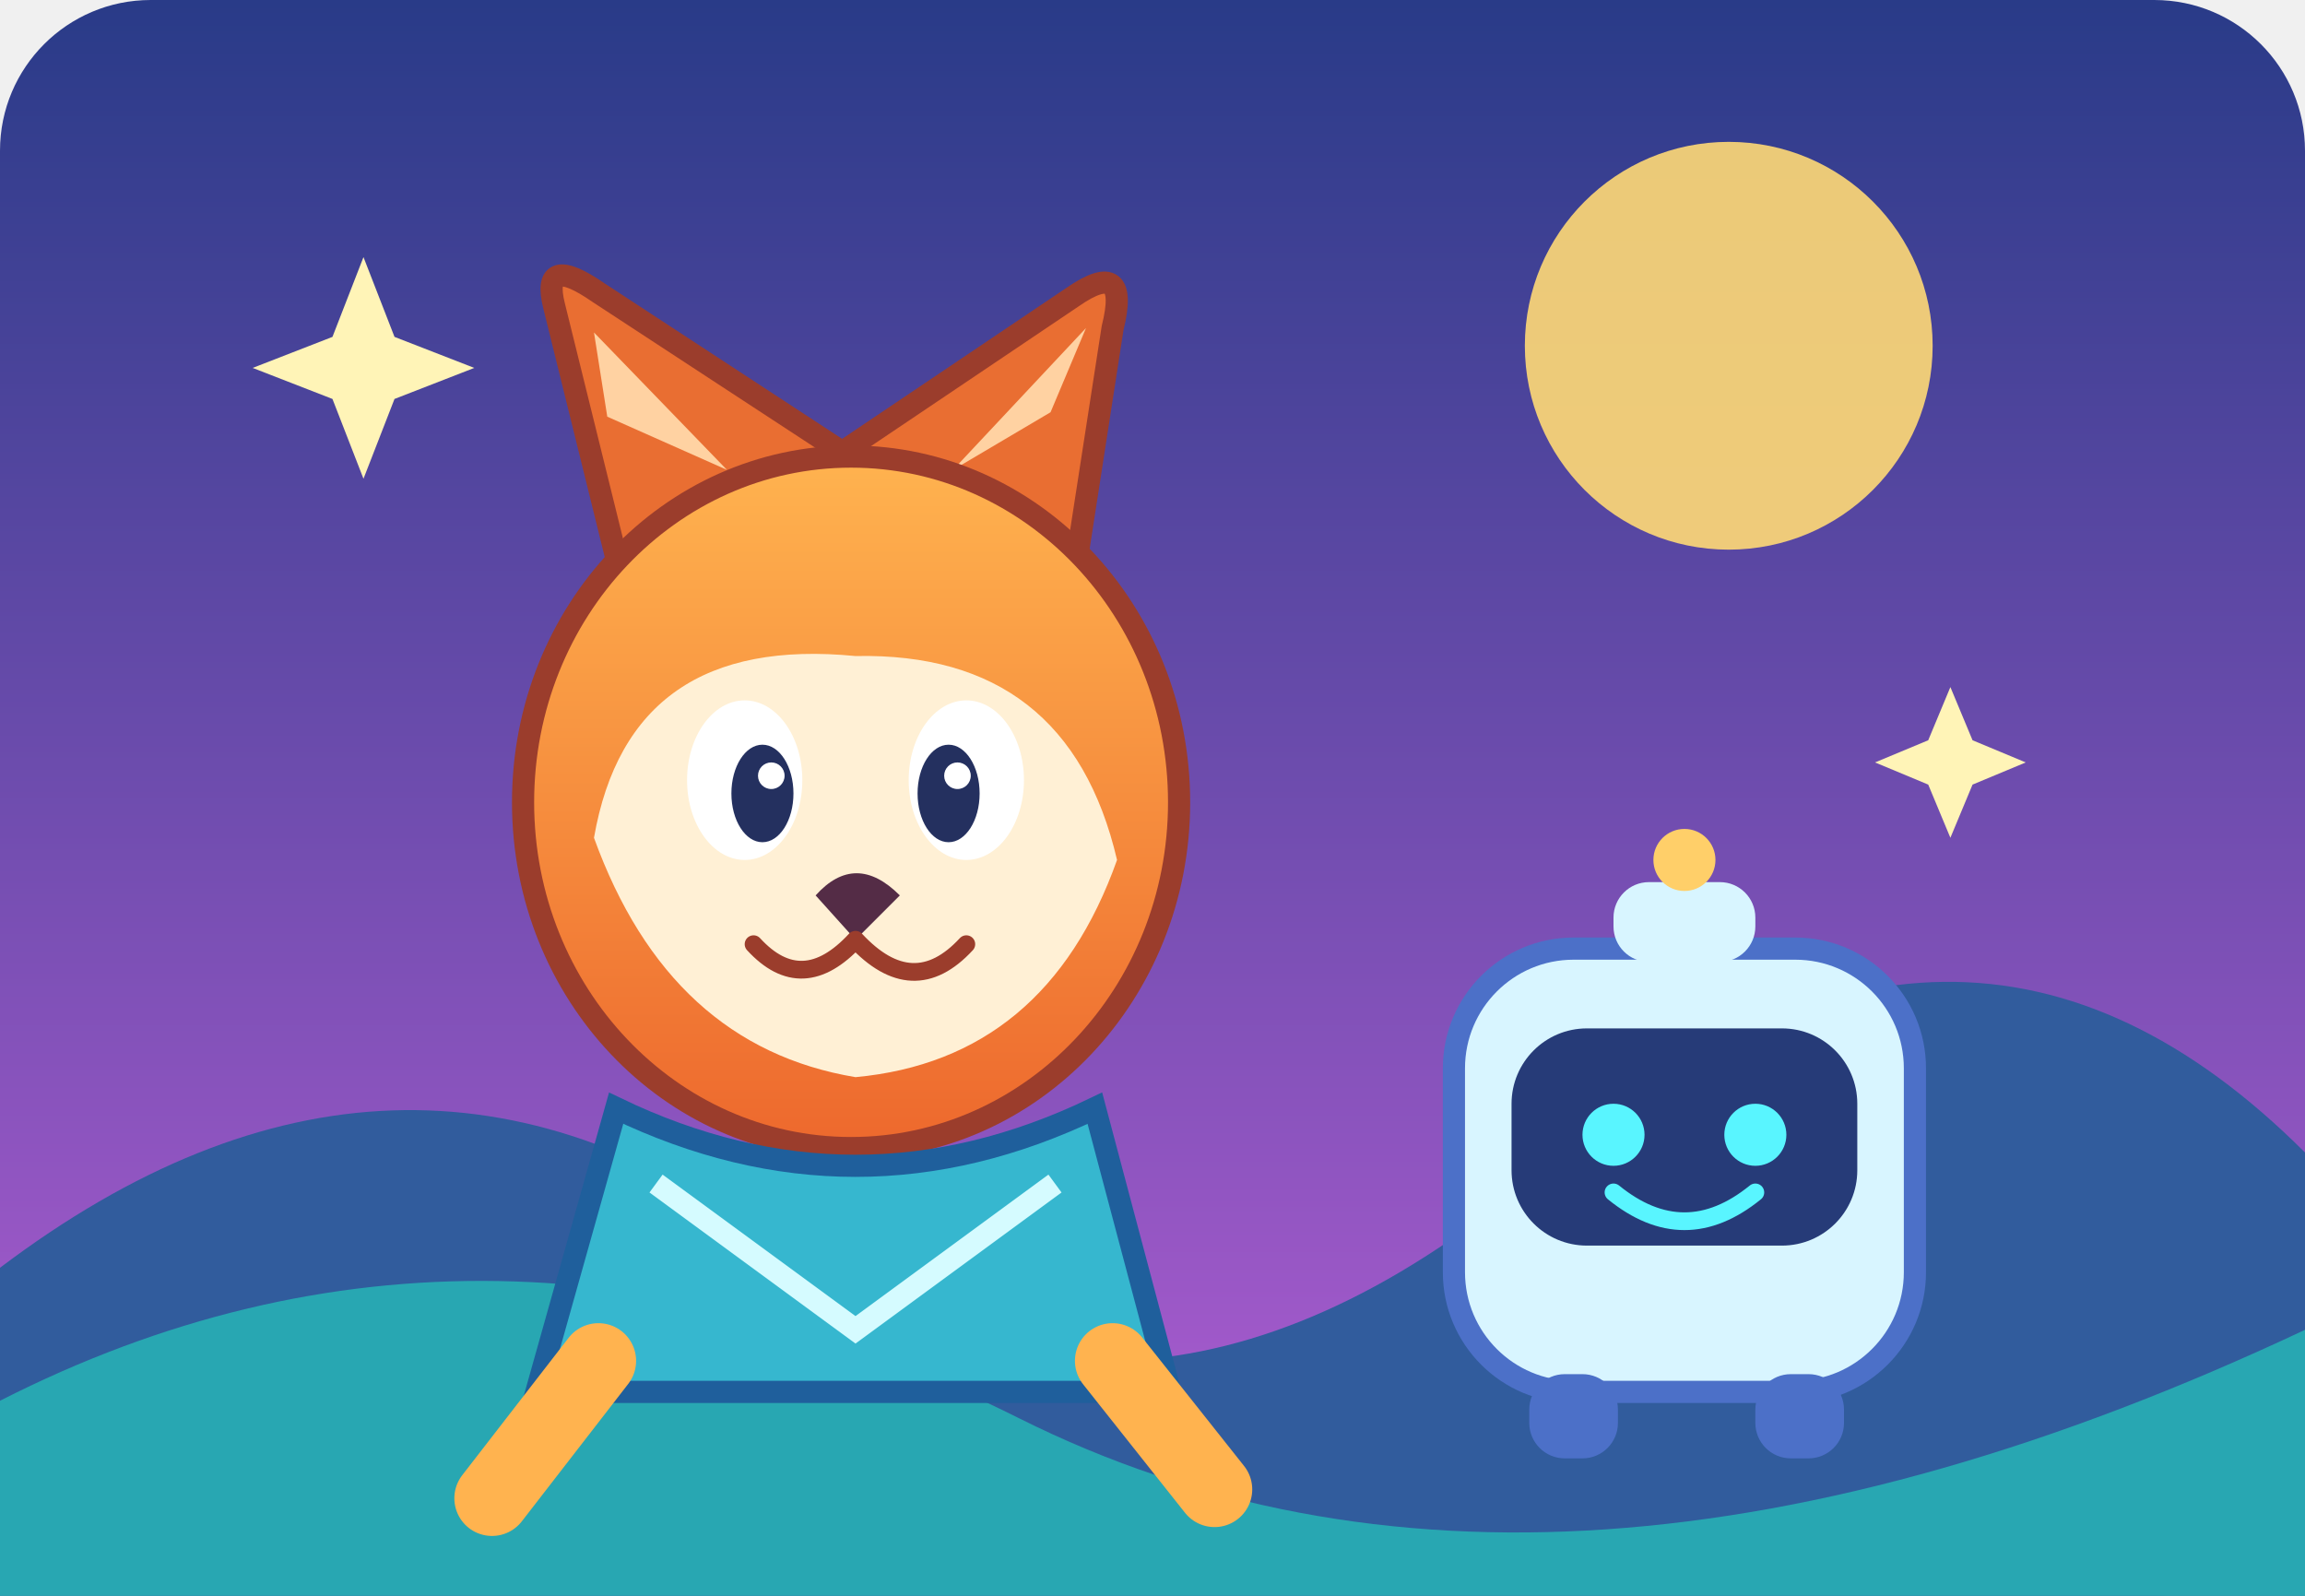
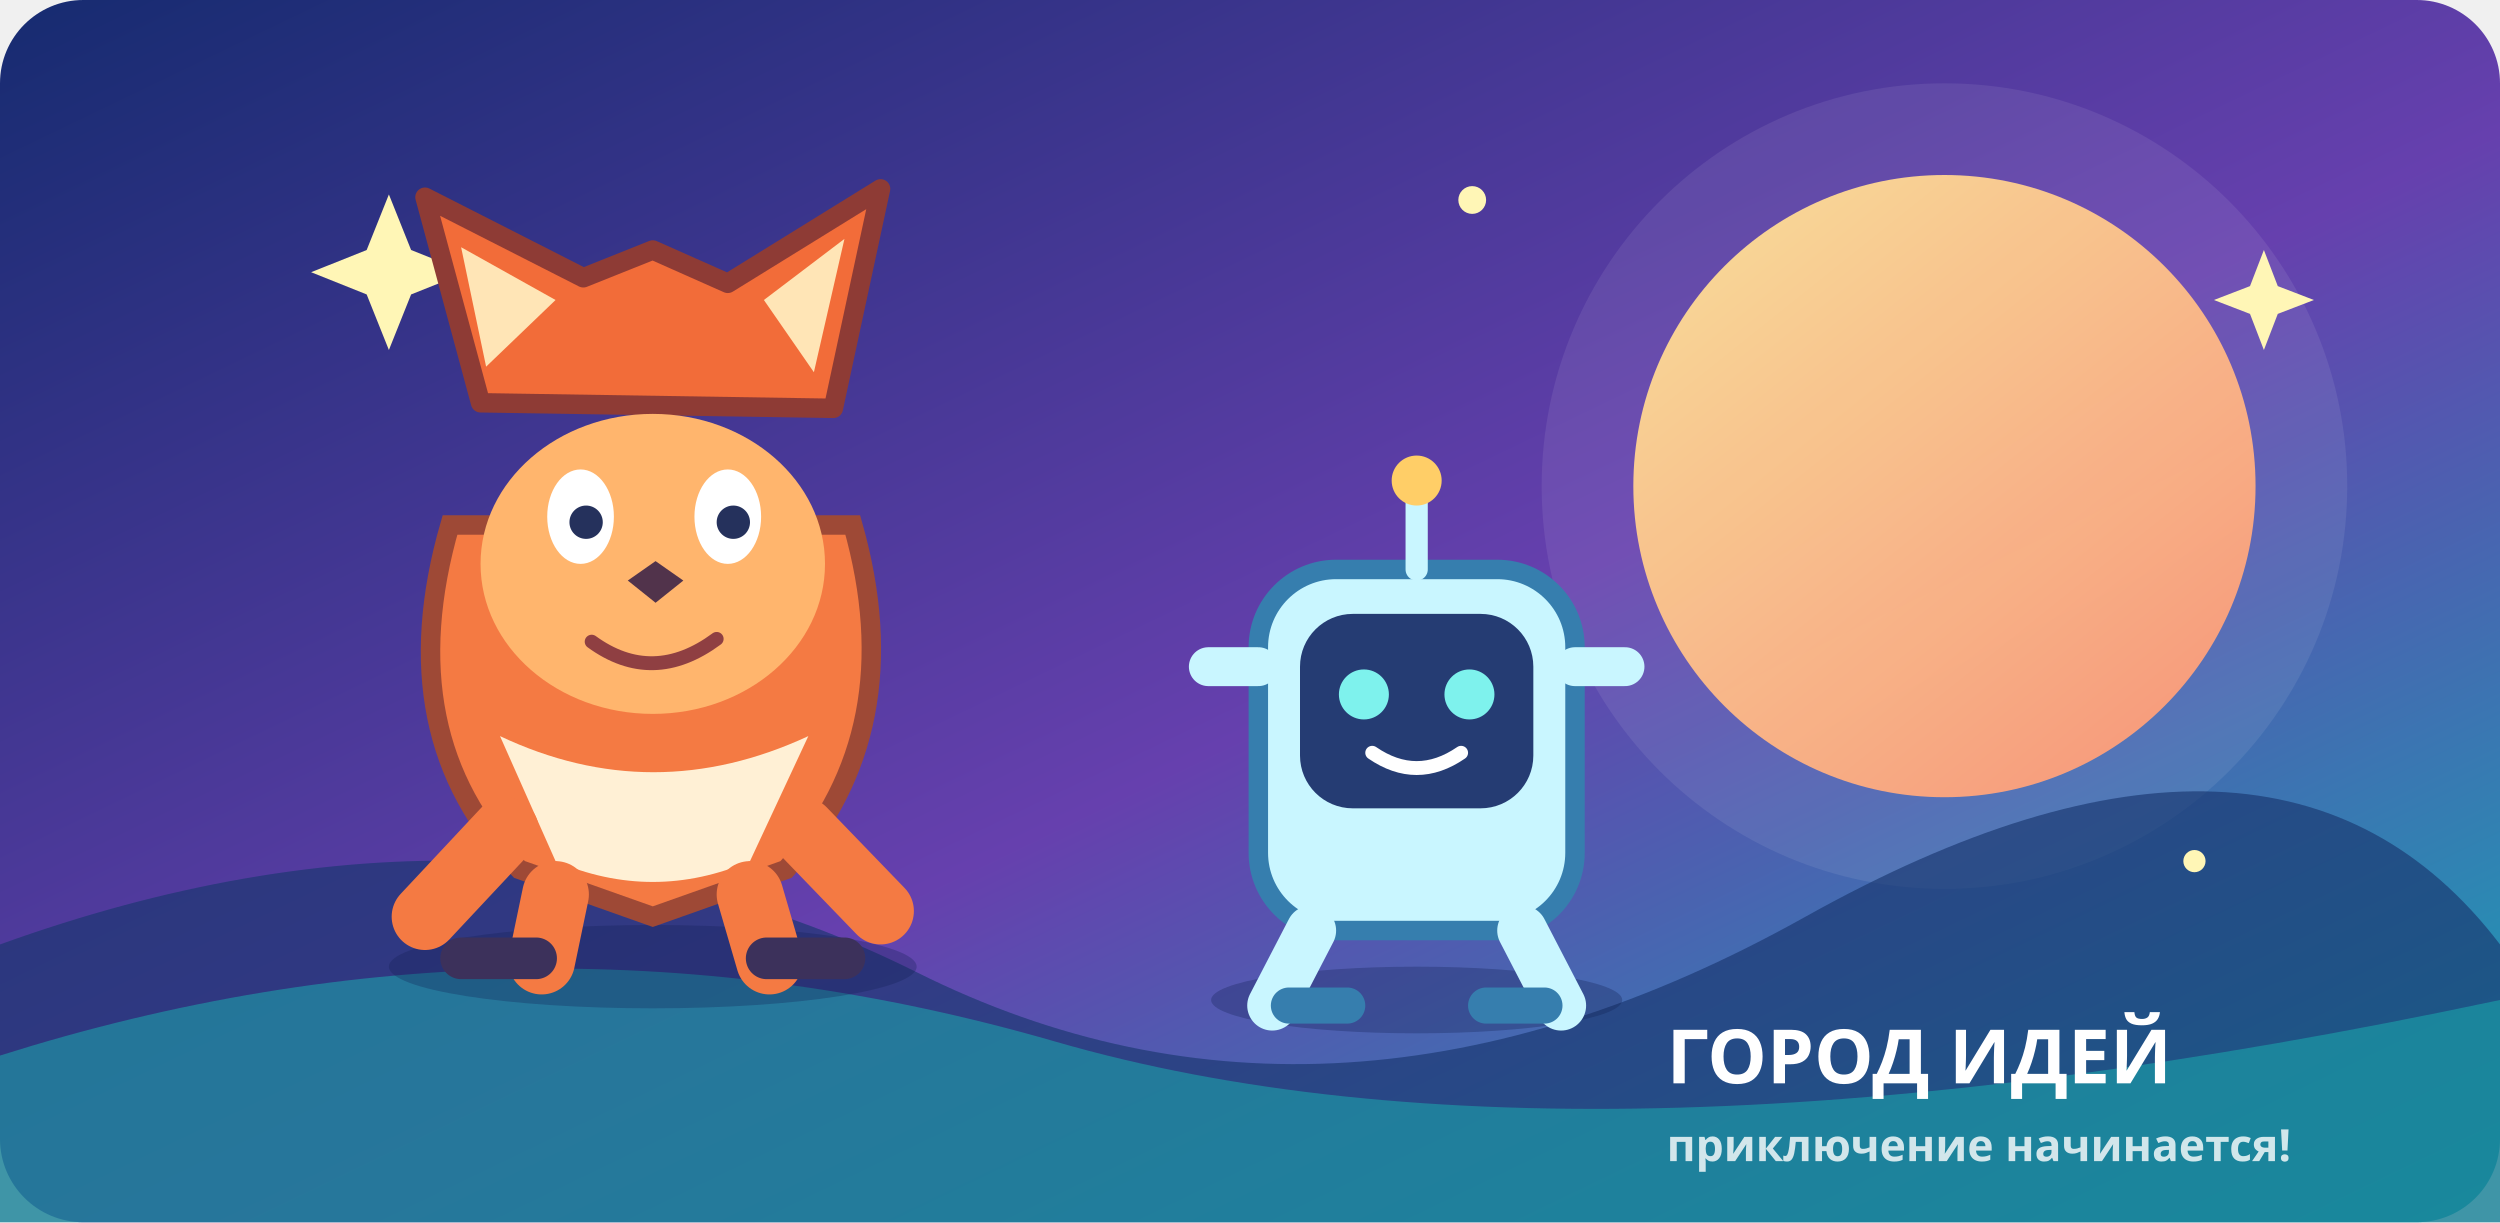
- <svg xmlns="http://www.w3.org/2000/svg" viewBox="0 0 520 360">
+ <svg xmlns="http://www.w3.org/2000/svg" viewBox="0 0 900 440">
  <defs>
-     <linearGradient id="sky" x2="0" y2="1">
-       <stop stop-color="#293b88" />
-       <stop offset="1" stop-color="#b55ed5" />
+     <linearGradient id="bg" x2="1" y2="1">
+       <stop stop-color="#162b70" />
+       <stop offset=".55" stop-color="#6640ae" />
+       <stop offset="1" stop-color="#14a6b5" />
    </linearGradient>
-     <linearGradient id="fur" x2="0" y2="1">
-       <stop stop-color="#ffb34f" />
-       <stop offset="1" stop-color="#ed682d" />
+     <linearGradient id="orb" x2=".8" y2="1">
+       <stop stop-color="#ffe69a" />
+       <stop offset="1" stop-color="#ff9c78" />
    </linearGradient>
  </defs>
-   <rect width="520" height="360" rx="34" fill="url(#sky)" />
-   <circle cx="390" cy="78" r="46" fill="#ffd975" opacity=".9" />
-   <g fill="#fff4b7">
-     <path d="M82 58l7 18 18 7-18 7-7 18-7-18-18-7 18-7z" />
-     <path d="M440 155l5 12 12 5-12 5-5 12-5-12-12-5 12-5z" />
+   <rect width="900" height="440" rx="30" fill="url(#bg)" />
+   <circle cx="700" cy="175" r="145" fill="#fff" opacity=".08" />
+   <circle cx="700" cy="175" r="112" fill="url(#orb)" opacity=".95" />
+   <path d="M0 340 Q180 275 330 350 T650 330 T900 340 V440 H0Z" fill="#18366f" opacity=".65" />
+   <path d="M0 380 Q190 320 380 375 T900 360 V440 H0Z" fill="#1ab4b2" opacity=".5" />
+   <g fill="#fff6b6">
+     <path d="M140 70l8 20 20 8-20 8-8 20-8-20-20-8 20-8z" />
+     <circle cx="530" cy="72" r="5" />
+     <circle cx="790" cy="310" r="4" />
+     <path d="M815 90l5 13 13 5-13 5-5 13-5-13-13-5 13-5z" />
  </g>
-   <path d="M0 286Q90 218 174 280T350 262T520 260V360H0Z" fill="#315c9d" />
-   <path d="M0 316Q110 260 230 320T520 300V360H0Z" fill="#28a7b2" />
-   <g transform="translate(90 55)">
-     <path d="M56 99L35 14Q32 2 45 11L100 47 152 12Q165 3 161 19L148 103" fill="#e96e32" stroke="#9b3d2c" stroke-width="5" stroke-linejoin="round" />
-     <path d="M47 39L44 20 74 51M147 38L155 19 125 51" fill="#ffd2a2" />
-     <ellipse cx="102" cy="126" rx="74" ry="78" fill="url(#fur)" stroke="#9b3d2c" stroke-width="5" />
-     <path d="M44 134Q52 88 103 93Q151 92 162 139Q146 184 103 188Q61 181 44 134" fill="#fff0d5" />
-     <ellipse cx="78" cy="121" rx="13" ry="18" fill="#fff" />
-     <ellipse cx="128" cy="121" rx="13" ry="18" fill="#fff" />
-     <ellipse cx="82" cy="124" rx="7" ry="11" fill="#24305f" />
-     <ellipse cx="124" cy="124" rx="7" ry="11" fill="#24305f" />
-     <circle cx="84" cy="120" r="3" fill="#fff" />
-     <circle cx="126" cy="120" r="3" fill="#fff" />
-     <path d="M94 147Q103 137 113 147L103 157Z" fill="#542c46" />
-     <path d="M103 157Q91 170 80 158M103 157Q116 171 128 158" fill="none" stroke="#9b3d2c" stroke-width="4" stroke-linecap="round" />
-     <path d="M49 195Q103 221 157 195L174 259H31Z" fill="#36b7cf" stroke="#1f5f9c" stroke-width="5" />
-     <path d="M58 212L103 245 148 212" fill="none" stroke="#d5fbff" stroke-width="5" />
-     <path d="M45 252L21 283M161 252L184 281" stroke="#ffb34f" stroke-width="17" stroke-linecap="round" />
+   <g transform="translate(235 120)">
+     <ellipse cx="0" cy="228" rx="95" ry="15" fill="#121e53" opacity=".3" />
+     <path d="M-62 25L-82-49 -25-20 0-30 27-18 82-52 65 27Z" fill="#f26c39" stroke="#8e3b35" stroke-width="7" stroke-linejoin="round" />
+     <path d="M-60 12L-69-31 -35-12Z M40-12L69-34 58 14Z" fill="#ffe5b6" />
+     <path d="M-73 69Q-95 145-48 193L0 210 48 193Q93 143 72 69Z" fill="#f47a43" stroke="#9e4936" stroke-width="7" />
+     <ellipse cy="83" rx="62" ry="54" fill="#ffb56d" />
+     <ellipse cx="-26" cy="66" rx="12" ry="17" fill="#fff" />
+     <ellipse cx="27" cy="66" rx="12" ry="17" fill="#fff" />
+     <circle cx="-24" cy="68" r="6" fill="#25315c" />
+     <circle cx="29" cy="68" r="6" fill="#25315c" />
+     <path d="M-9 89l10 8 10-8-10-7z" fill="#51334b" />
+     <path d="M-22 111Q0 127 23 110" fill="none" stroke="#8f3f42" stroke-width="5" stroke-linecap="round" />
+     <path d="M-55 145Q0 171 56 145L35 190Q0 205-35 190Z" fill="#fff0d5" />
+     <path d="M-53 179L-82 210M54 179L82 208" stroke="#f47a43" stroke-width="24" stroke-linecap="round" />
+     <path d="M-35 202L-40 226M35 202L42 226" stroke="#f47a43" stroke-width="24" stroke-linecap="round" />
+     <path d="M-42 225h-27M41 225h28" stroke="#3c315b" stroke-width="15" stroke-linecap="round" />
  </g>
-   <g transform="translate(328 214)">
-     <rect x="0" y="0" width="104" height="100" rx="27" fill="#d8f5ff" stroke="#4c70c8" stroke-width="5" />
-     <rect x="13" y="18" width="78" height="49" rx="17" fill="#263b78" />
-     <circle cx="36" cy="42" r="7" fill="#59f5ff" />
-     <circle cx="68" cy="42" r="7" fill="#59f5ff" />
-     <path d="M36 55Q52 68 68 55" fill="none" stroke="#59f5ff" stroke-width="4" stroke-linecap="round" />
-     <rect x="36" y="-15" width="32" height="18" rx="8" fill="#d8f5ff" />
-     <circle cx="52" cy="-20" r="7" fill="#ffcf69" />
-     <rect x="17" y="96" width="20" height="19" rx="8" fill="#4c70c8" />
-     <rect x="68" y="96" width="20" height="19" rx="8" fill="#4c70c8" />
+   <g transform="translate(510 220)">
+     <ellipse cx="0" cy="140" rx="74" ry="12" fill="#101e50" opacity=".3" />
+     <rect x="-57" y="-15" width="114" height="130" rx="28" fill="#c9f6ff" stroke="#367eae" stroke-width="7" />
+     <rect x="-42" y="1" width="84" height="70" rx="19" fill="#253c73" />
+     <circle cx="-19" cy="30" r="9" fill="#7ef2ed" />
+     <circle cx="19" cy="30" r="9" fill="#7ef2ed" />
+     <path d="M-16 51Q0 62 16 51" fill="none" stroke="#fff" stroke-width="5" stroke-linecap="round" />
+     <path d="M-38 115l-14 27M38 115l14 27" stroke="#c9f6ff" stroke-width="18" stroke-linecap="round" />
+     <path d="M-25 142h-21M25 142h21" stroke="#367eae" stroke-width="13" stroke-linecap="round" />
+     <path d="M0-15v-26" stroke="#c9f6ff" stroke-width="8" stroke-linecap="round" />
+     <circle cy="-47" r="9" fill="#ffce67" />
+     <path d="M-57 20h-18M57 20h18" stroke="#c9f6ff" stroke-width="14" stroke-linecap="round" />
+   </g>
+   <g font-family="system-ui,sans-serif" font-weight="800" fill="#fff">
+     <text x="600" y="390" font-size="27">ГОРОД ИДЕЙ</text>
+     <text x="600" y="418" font-size="16" opacity=".8">приключение начинается!</text>
  </g>
</svg>
